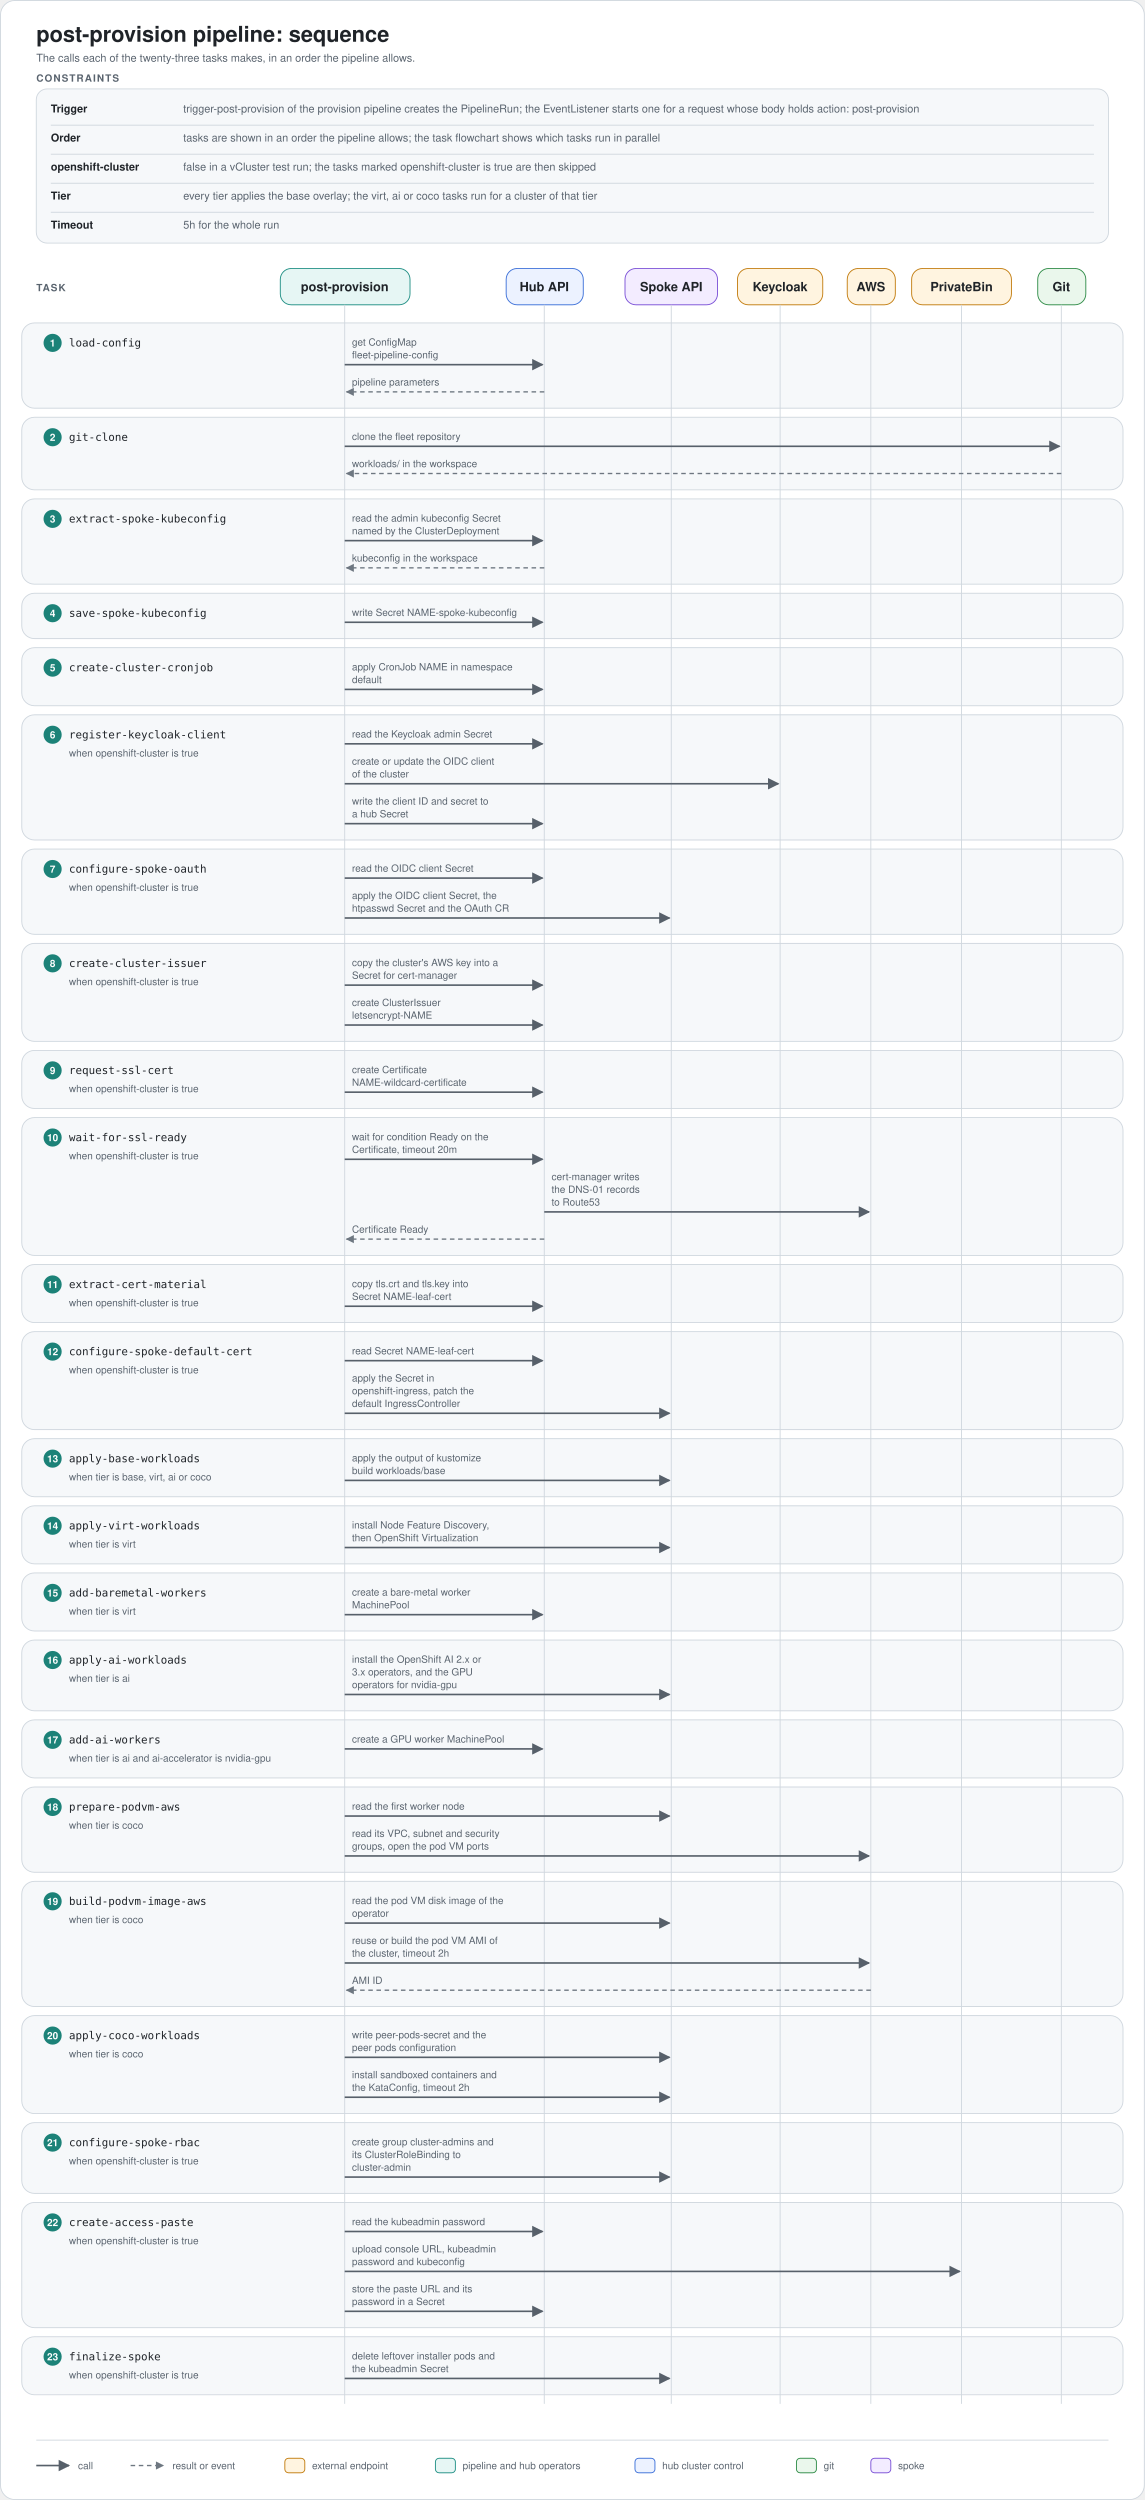
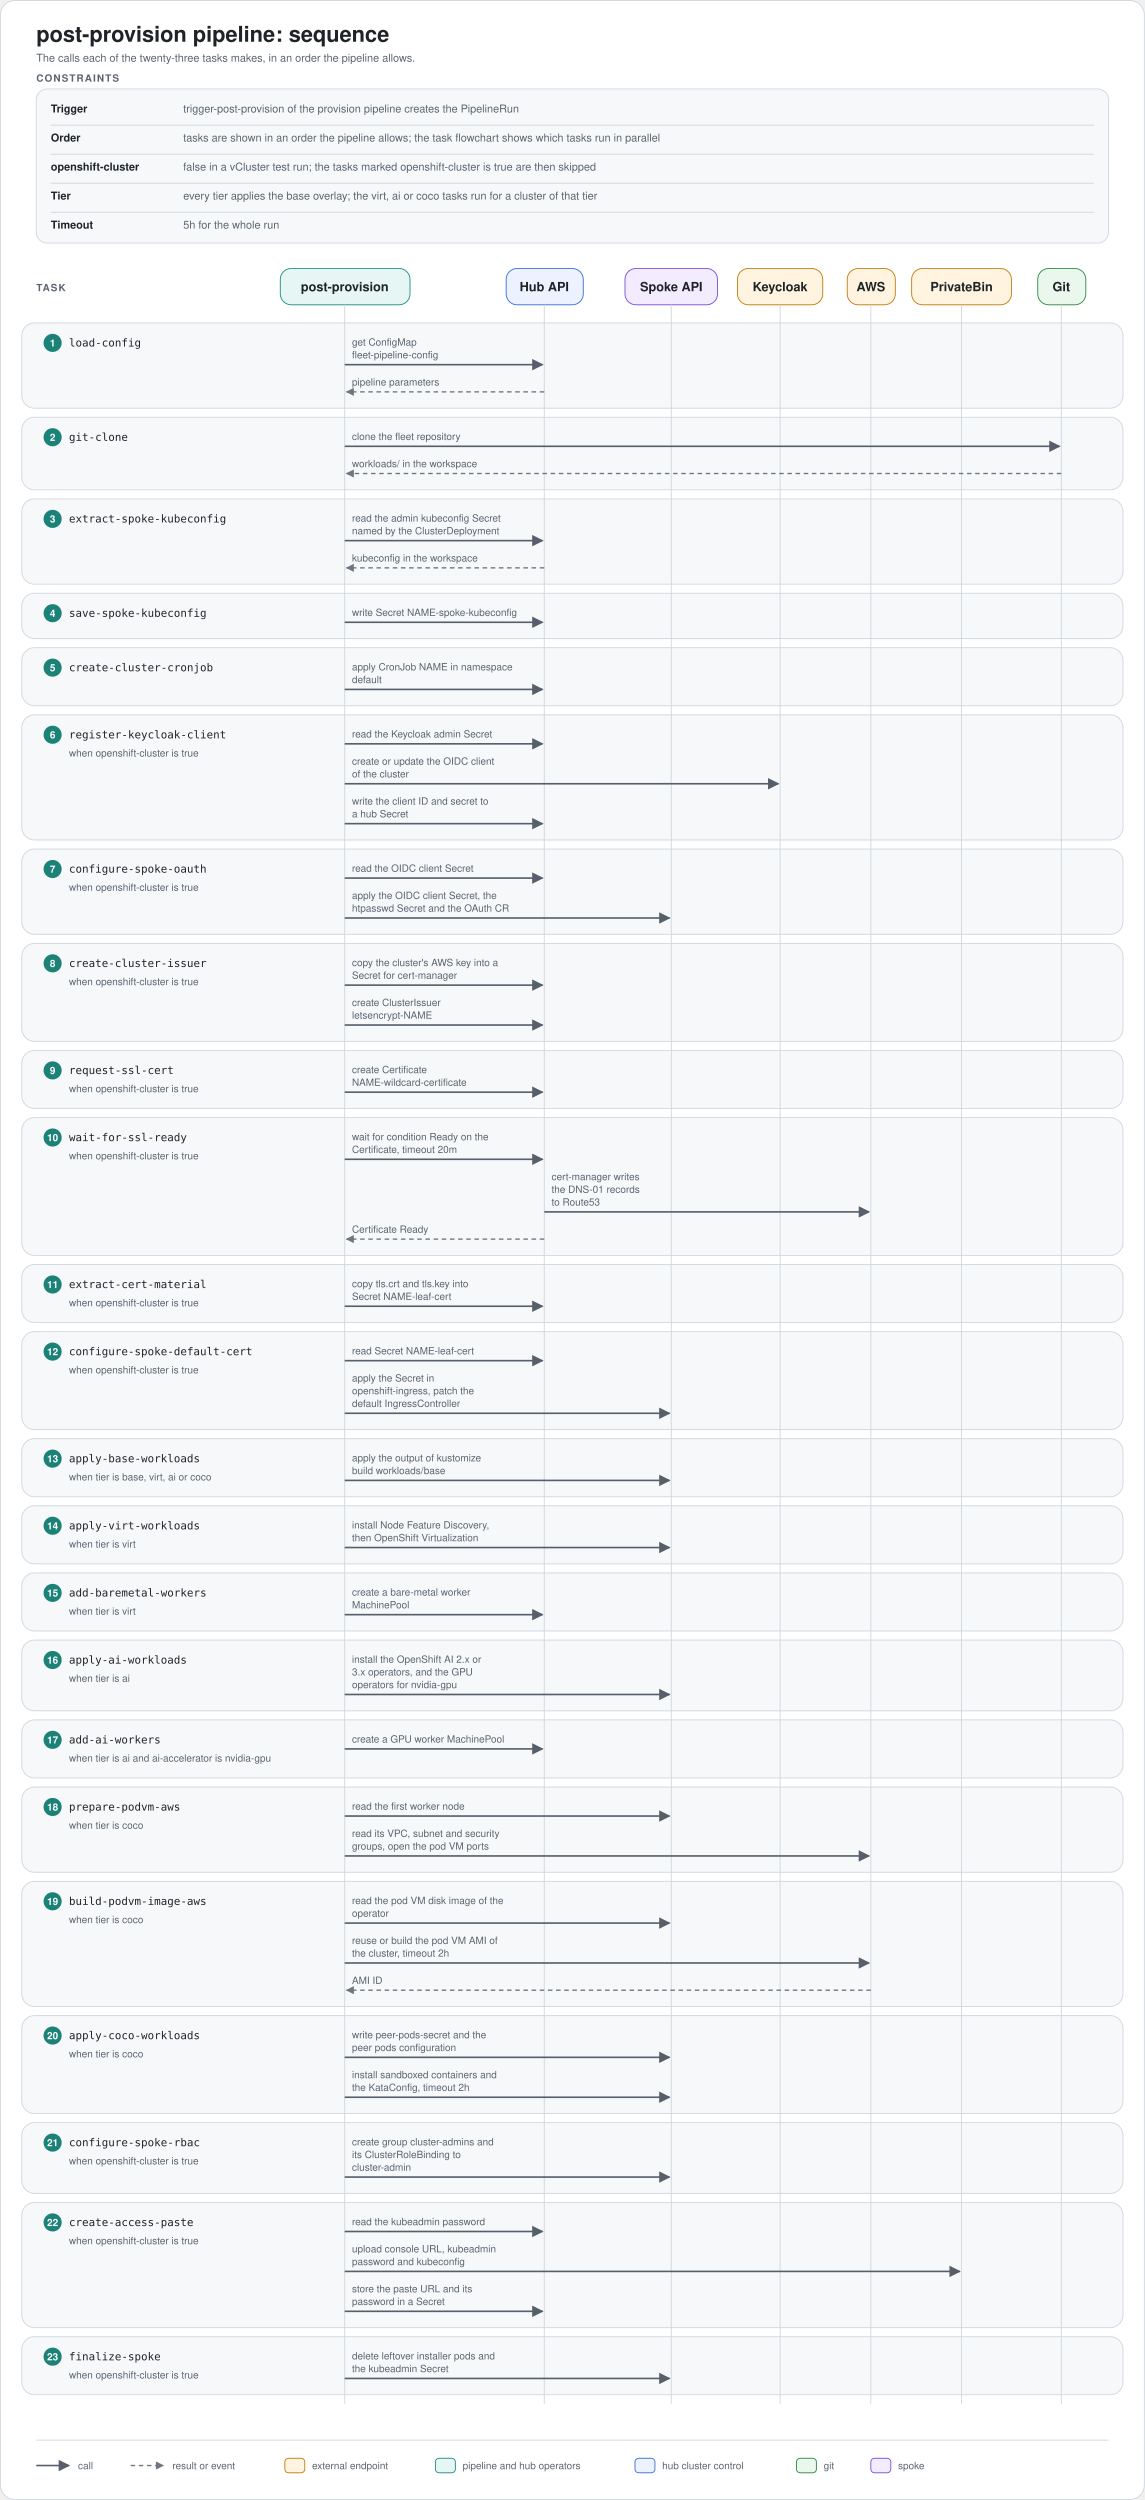
<svg xmlns="http://www.w3.org/2000/svg" viewBox="0 0 1262 2756" width="1262" height="2756" role="img" aria-labelledby="title desc">
  <style>
    .bg { fill: #ffffff; stroke: #d0d7de; }
    .frame { fill: #f6f8fa; stroke: #d0d7de; }
    .t { fill: #1f2328; font-family: -apple-system, BlinkMacSystemFont, "Segoe UI", Helvetica, Arial, sans-serif; }
    .m { fill: #59636e; font-family: -apple-system, BlinkMacSystemFont, "Segoe UI", Helvetica, Arial, sans-serif; }
    .c { fill: #1f2328; font-family: ui-monospace, SFMono-Regular, Menlo, Consolas, monospace; }
    .h1 { font-size: 24px; font-weight: 700; }
    .h2 { font-size: 14px; font-weight: 650; }
    .lbl { font-size: 11px; font-weight: 700; letter-spacing: 1.2px; }
    .b { font-size: 12px; }
    .s { font-size: 11px; }
    .k { font-weight: 650; }

    .src  { fill: #e6f6f4; stroke: #1f8f84; }
    .gate { fill: #fff4e0; stroke: #c27c0e; }
    .core { fill: #ecf2ff; stroke: #3b6fd8; }
    .out  { fill: #f3ecff; stroke: #7a4fd6; }
    .store{ fill: #eaf7ec; stroke: #2e8b46; }
    .deny { fill: #fdecec; stroke: #d1242f; }
    .user { fill: #f6f8fa; stroke: #6e7781; }

    /* badge fills are darker than card strokes so the white digit reaches 4.5:1 */
    .badge-src  { fill: #1c8278; }
    .badge-gate { fill: #a3680c; }
    .badge-core { fill: #3b6fd8; }
    .badge-out  { fill: #7a4fd6; }
    .badge-store{ fill: #2c8543; }
    .badge-t    { fill: #ffffff; font-family: -apple-system, BlinkMacSystemFont, "Segoe UI", Helvetica, Arial, sans-serif; font-size: 11px; font-weight: 700; }

    .flow  { stroke: #57606a; stroke-width: 1.8; fill: none; }
    .ctl   { stroke: #6e7781; stroke-width: 1.5; fill: none; stroke-dasharray: 5 4; }
    .link  { stroke: #6e7781; stroke-width: 1.6; fill: none; }
    .rule  { stroke: #d0d7de; stroke-width: 1; }
    .ah-flow { fill: #57606a; }
    .ah-ctl  { fill: #6e7781; }
    .x { stroke: #d1242f; stroke-width: 2; }

    @media (prefers-color-scheme: dark) {
      .bg { fill: #0d1117; stroke: #30363d; }
      .frame { fill: #151b23; stroke: #30363d; }
      .t, .c { fill: #e6edf3; }
      .m { fill: #9198a1; }
      .src  { fill: #0f2a28; stroke: #3fb8a9; }
      .gate { fill: #2e2310; stroke: #e3a33b; }
      .core { fill: #14213d; stroke: #6d9bff; }
      .out  { fill: #251a40; stroke: #a888ff; }
      .store{ fill: #112a19; stroke: #4cc06a; }
      .deny { fill: #3a1417; stroke: #ff6b6b; }
      .user { fill: #161b22; stroke: #6e7681; }
      .badge-src  { fill: #3fb8a9; }
      .badge-gate { fill: #e3a33b; }
      .badge-core { fill: #6d9bff; }
      .badge-out  { fill: #a888ff; }
      .badge-store{ fill: #4cc06a; }
      .badge-t    { fill: #0d1117; }
      .flow  { stroke: #8b949e; }
      .ctl   { stroke: #768390; }
      .link  { stroke: #768390; }
      .rule  { stroke: #30363d; }
      .ah-flow { fill: #8b949e; }
      .ah-ctl  { fill: #768390; }
      .x { stroke: #ff6b6b; }
    }
  </style>
  <defs>
    <marker id="a-flow" viewBox="0 0 10 10" refX="9" refY="5" markerWidth="7" markerHeight="7" orient="auto-start-reverse">
      <path class="ah-flow" d="M0 0 L10 5 L0 10 z" />
    </marker>
    <marker id="a-ctl" viewBox="0 0 10 10" refX="9" refY="5" markerWidth="6" markerHeight="6" orient="auto-start-reverse">
      <path class="ah-ctl" d="M0 0 L10 5 L0 10 z" />
    </marker>
  </defs>
  <rect class="bg" x="0.5" y="0.5" width="1261" height="2755" rx="16" />
  <text class="t h1" x="40" y="46">post-provision pipeline: sequence</text>
  <text class="m b" x="40" y="68">The calls each of the twenty-three tasks makes, in an order the pipeline allows.</text>
  <text class="m lbl" x="40" y="90">CONSTRAINTS</text>
  <rect class="frame" x="40" y="98" width="1182" height="170" rx="12" />
  <text class="t b k" x="56" y="124">Trigger</text>
-   <text class="m b" x="202" y="124">trigger-post-provision of the provision pipeline creates the PipelineRun; the EventListener starts one for a request whose body holds action: post-provision</text>
+   <text class="m b" x="202" y="124">trigger-post-provision of the provision pipeline creates the PipelineRun</text>
  <line class="rule" x1="56" y1="138" x2="1206" y2="138" />
  <text class="t b k" x="56" y="156">Order</text>
  <text class="m b" x="202" y="156">tasks are shown in an order the pipeline allows; the task flowchart shows which tasks run in parallel</text>
  <line class="rule" x1="56" y1="170" x2="1206" y2="170" />
  <text class="t b k" x="56" y="188">openshift-cluster</text>
  <text class="m b" x="202" y="188">false in a vCluster test run; the tasks marked openshift-cluster is true are then skipped</text>
  <line class="rule" x1="56" y1="202" x2="1206" y2="202" />
  <text class="t b k" x="56" y="220">Tier</text>
  <text class="m b" x="202" y="220">every tier applies the base overlay; the virt, ai or coco tasks run for a cluster of that tier</text>
  <line class="rule" x1="56" y1="234" x2="1206" y2="234" />
  <text class="t b k" x="56" y="252">Timeout</text>
  <text class="m b" x="202" y="252">5h for the whole run</text>
  <rect class="frame" x="24" y="356" width="1214" height="94" rx="14" />
  <rect class="frame" x="24" y="460" width="1214" height="80" rx="14" />
  <rect class="frame" x="24" y="550" width="1214" height="94" rx="14" />
  <rect class="frame" x="24" y="654" width="1214" height="50" rx="14" />
  <rect class="frame" x="24" y="714" width="1214" height="64" rx="14" />
  <rect class="frame" x="24" y="788" width="1214" height="138" rx="14" />
  <rect class="frame" x="24" y="936" width="1214" height="94" rx="14" />
  <rect class="frame" x="24" y="1040" width="1214" height="108" rx="14" />
  <rect class="frame" x="24" y="1158" width="1214" height="64" rx="14" />
  <rect class="frame" x="24" y="1232" width="1214" height="152" rx="14" />
  <rect class="frame" x="24" y="1394" width="1214" height="64" rx="14" />
  <rect class="frame" x="24" y="1468" width="1214" height="108" rx="14" />
  <rect class="frame" x="24" y="1586" width="1214" height="64" rx="14" />
  <rect class="frame" x="24" y="1660" width="1214" height="64" rx="14" />
  <rect class="frame" x="24" y="1734" width="1214" height="64" rx="14" />
  <rect class="frame" x="24" y="1808" width="1214" height="78" rx="14" />
  <rect class="frame" x="24" y="1896" width="1214" height="64" rx="14" />
  <rect class="frame" x="24" y="1970" width="1214" height="94" rx="14" />
  <rect class="frame" x="24" y="2074" width="1214" height="138" rx="14" />
  <rect class="frame" x="24" y="2222" width="1214" height="108" rx="14" />
  <rect class="frame" x="24" y="2340" width="1214" height="78" rx="14" />
  <rect class="frame" x="24" y="2428" width="1214" height="138" rx="14" />
  <rect class="frame" x="24" y="2576" width="1214" height="64" rx="14" />
  <rect class="src" x="309" y="296" width="143" height="40" rx="12" />
  <text class="t h2" x="380" y="321" text-anchor="middle">post-provision</text>
  <line class="rule" x1="380" y1="336" x2="380" y2="2650" />
  <text class="m lbl" x="40" y="321">TASK</text>
  <rect class="core" x="558" y="296" width="85" height="40" rx="12" />
  <text class="t h2" x="600" y="321" text-anchor="middle">Hub API</text>
  <line class="rule" x1="600" y1="336" x2="600" y2="2650" />
  <rect class="out" x="689" y="296" width="102" height="40" rx="12" />
  <text class="t h2" x="740" y="321" text-anchor="middle">Spoke API</text>
  <line class="rule" x1="740" y1="336" x2="740" y2="2650" />
  <rect class="gate" x="813" y="296" width="94" height="40" rx="12" />
  <text class="t h2" x="860" y="321" text-anchor="middle">Keycloak</text>
  <line class="rule" x1="860" y1="336" x2="860" y2="2650" />
  <rect class="gate" x="934" y="296" width="53" height="40" rx="12" />
  <text class="t h2" x="960" y="321" text-anchor="middle">AWS</text>
  <line class="rule" x1="960" y1="336" x2="960" y2="2650" />
  <rect class="gate" x="1005" y="296" width="110" height="40" rx="12" />
  <text class="t h2" x="1060" y="321" text-anchor="middle">PrivateBin</text>
  <line class="rule" x1="1060" y1="336" x2="1060" y2="2650" />
  <rect class="store" x="1144" y="296" width="53" height="40" rx="12" />
  <text class="t h2" x="1170" y="321" text-anchor="middle">Git</text>
  <line class="rule" x1="1170" y1="336" x2="1170" y2="2650" />
  <circle class="badge-src" cx="58" cy="378" r="10" />
  <text class="badge-t" x="58" y="382" text-anchor="middle">1</text>
  <text class="c b" x="76" y="382">load-config</text>
  <circle class="badge-src" cx="58" cy="482" r="10" />
  <text class="badge-t" x="58" y="486" text-anchor="middle">2</text>
  <text class="c b" x="76" y="486">git-clone</text>
  <circle class="badge-src" cx="58" cy="572" r="10" />
  <text class="badge-t" x="58" y="576" text-anchor="middle">3</text>
  <text class="c b" x="76" y="576">extract-spoke-kubeconfig</text>
  <circle class="badge-src" cx="58" cy="676" r="10" />
  <text class="badge-t" x="58" y="680" text-anchor="middle">4</text>
  <text class="c b" x="76" y="680">save-spoke-kubeconfig</text>
  <circle class="badge-src" cx="58" cy="736" r="10" />
  <text class="badge-t" x="58" y="740" text-anchor="middle">5</text>
  <text class="c b" x="76" y="740">create-cluster-cronjob</text>
  <circle class="badge-src" cx="58" cy="810" r="10" />
  <text class="badge-t" x="58" y="814" text-anchor="middle">6</text>
  <text class="c b" x="76" y="814">register-keycloak-client</text>
  <text class="m s" x="76" y="834">when openshift-cluster is true</text>
  <circle class="badge-src" cx="58" cy="958" r="10" />
  <text class="badge-t" x="58" y="962" text-anchor="middle">7</text>
  <text class="c b" x="76" y="962">configure-spoke-oauth</text>
  <text class="m s" x="76" y="982">when openshift-cluster is true</text>
  <circle class="badge-src" cx="58" cy="1062" r="10" />
  <text class="badge-t" x="58" y="1066" text-anchor="middle">8</text>
  <text class="c b" x="76" y="1066">create-cluster-issuer</text>
  <text class="m s" x="76" y="1086">when openshift-cluster is true</text>
  <circle class="badge-src" cx="58" cy="1180" r="10" />
  <text class="badge-t" x="58" y="1184" text-anchor="middle">9</text>
  <text class="c b" x="76" y="1184">request-ssl-cert</text>
  <text class="m s" x="76" y="1204">when openshift-cluster is true</text>
  <circle class="badge-src" cx="58" cy="1254" r="10" />
  <text class="badge-t" x="58" y="1258" text-anchor="middle">10</text>
  <text class="c b" x="76" y="1258">wait-for-ssl-ready</text>
  <text class="m s" x="76" y="1278">when openshift-cluster is true</text>
  <circle class="badge-src" cx="58" cy="1416" r="10" />
  <text class="badge-t" x="58" y="1420" text-anchor="middle">11</text>
  <text class="c b" x="76" y="1420">extract-cert-material</text>
  <text class="m s" x="76" y="1440">when openshift-cluster is true</text>
  <circle class="badge-src" cx="58" cy="1490" r="10" />
  <text class="badge-t" x="58" y="1494" text-anchor="middle">12</text>
  <text class="c b" x="76" y="1494">configure-spoke-default-cert</text>
  <text class="m s" x="76" y="1514">when openshift-cluster is true</text>
  <circle class="badge-src" cx="58" cy="1608" r="10" />
  <text class="badge-t" x="58" y="1612" text-anchor="middle">13</text>
  <text class="c b" x="76" y="1612">apply-base-workloads</text>
  <text class="m s" x="76" y="1632">when tier is base, virt, ai or coco</text>
  <circle class="badge-src" cx="58" cy="1682" r="10" />
  <text class="badge-t" x="58" y="1686" text-anchor="middle">14</text>
  <text class="c b" x="76" y="1686">apply-virt-workloads</text>
  <text class="m s" x="76" y="1706">when tier is virt</text>
  <circle class="badge-src" cx="58" cy="1756" r="10" />
  <text class="badge-t" x="58" y="1760" text-anchor="middle">15</text>
  <text class="c b" x="76" y="1760">add-baremetal-workers</text>
  <text class="m s" x="76" y="1780">when tier is virt</text>
  <circle class="badge-src" cx="58" cy="1830" r="10" />
  <text class="badge-t" x="58" y="1834" text-anchor="middle">16</text>
  <text class="c b" x="76" y="1834">apply-ai-workloads</text>
  <text class="m s" x="76" y="1854">when tier is ai</text>
  <circle class="badge-src" cx="58" cy="1918" r="10" />
  <text class="badge-t" x="58" y="1922" text-anchor="middle">17</text>
  <text class="c b" x="76" y="1922">add-ai-workers</text>
  <text class="m s" x="76" y="1942">when tier is ai and ai-accelerator is nvidia-gpu</text>
  <circle class="badge-src" cx="58" cy="1992" r="10" />
  <text class="badge-t" x="58" y="1996" text-anchor="middle">18</text>
  <text class="c b" x="76" y="1996">prepare-podvm-aws</text>
  <text class="m s" x="76" y="2016">when tier is coco</text>
  <circle class="badge-src" cx="58" cy="2096" r="10" />
  <text class="badge-t" x="58" y="2100" text-anchor="middle">19</text>
  <text class="c b" x="76" y="2100">build-podvm-image-aws</text>
  <text class="m s" x="76" y="2120">when tier is coco</text>
  <circle class="badge-src" cx="58" cy="2244" r="10" />
  <text class="badge-t" x="58" y="2248" text-anchor="middle">20</text>
  <text class="c b" x="76" y="2248">apply-coco-workloads</text>
  <text class="m s" x="76" y="2268">when tier is coco</text>
  <circle class="badge-src" cx="58" cy="2362" r="10" />
  <text class="badge-t" x="58" y="2366" text-anchor="middle">21</text>
  <text class="c b" x="76" y="2366">configure-spoke-rbac</text>
  <text class="m s" x="76" y="2386">when openshift-cluster is true</text>
  <circle class="badge-src" cx="58" cy="2450" r="10" />
  <text class="badge-t" x="58" y="2454" text-anchor="middle">22</text>
  <text class="c b" x="76" y="2454">create-access-paste</text>
  <text class="m s" x="76" y="2474">when openshift-cluster is true</text>
  <circle class="badge-src" cx="58" cy="2598" r="10" />
  <text class="badge-t" x="58" y="2602" text-anchor="middle">23</text>
  <text class="c b" x="76" y="2602">finalize-spoke</text>
  <text class="m s" x="76" y="2622">when openshift-cluster is true</text>
  <path class="flow" d="M380 402 H598" marker-end="url(#a-flow)" />
  <text class="m s" x="388" y="381">get ConfigMap</text>
  <text class="m s" x="388" y="395">fleet-pipeline-config</text>
  <path class="ctl" d="M600 432 H382" marker-end="url(#a-ctl)" />
  <text class="m s" x="388" y="425">pipeline parameters</text>
  <path class="flow" d="M380 492 H1168" marker-end="url(#a-flow)" />
  <text class="m s" x="388" y="485">clone the fleet repository</text>
  <path class="ctl" d="M1170 522 H382" marker-end="url(#a-ctl)" />
  <text class="m s" x="388" y="515">workloads/ in the workspace</text>
  <path class="flow" d="M380 596 H598" marker-end="url(#a-flow)" />
  <text class="m s" x="388" y="575">read the admin kubeconfig Secret</text>
  <text class="m s" x="388" y="589">named by the ClusterDeployment</text>
  <path class="ctl" d="M600 626 H382" marker-end="url(#a-ctl)" />
  <text class="m s" x="388" y="619">kubeconfig in the workspace</text>
  <path class="flow" d="M380 686 H598" marker-end="url(#a-flow)" />
  <text class="m s" x="388" y="679">write Secret NAME-spoke-kubeconfig</text>
  <path class="flow" d="M380 760 H598" marker-end="url(#a-flow)" />
  <text class="m s" x="388" y="739">apply CronJob NAME in namespace</text>
  <text class="m s" x="388" y="753">default</text>
  <path class="flow" d="M380 820 H598" marker-end="url(#a-flow)" />
  <text class="m s" x="388" y="813">read the Keycloak admin Secret</text>
  <path class="flow" d="M380 864 H858" marker-end="url(#a-flow)" />
  <text class="m s" x="388" y="843">create or update the OIDC client</text>
  <text class="m s" x="388" y="857">of the cluster</text>
  <path class="flow" d="M380 908 H598" marker-end="url(#a-flow)" />
  <text class="m s" x="388" y="887">write the client ID and secret to</text>
  <text class="m s" x="388" y="901">a hub Secret</text>
  <path class="flow" d="M380 968 H598" marker-end="url(#a-flow)" />
  <text class="m s" x="388" y="961">read the OIDC client Secret</text>
  <path class="flow" d="M380 1012 H738" marker-end="url(#a-flow)" />
  <text class="m s" x="388" y="991">apply the OIDC client Secret, the</text>
  <text class="m s" x="388" y="1005">htpasswd Secret and the OAuth CR</text>
  <path class="flow" d="M380 1086 H598" marker-end="url(#a-flow)" />
  <text class="m s" x="388" y="1065">copy the cluster's AWS key into a</text>
  <text class="m s" x="388" y="1079">Secret for cert-manager</text>
  <path class="flow" d="M380 1130 H598" marker-end="url(#a-flow)" />
  <text class="m s" x="388" y="1109">create ClusterIssuer</text>
  <text class="m s" x="388" y="1123">letsencrypt-NAME</text>
  <path class="flow" d="M380 1204 H598" marker-end="url(#a-flow)" />
  <text class="m s" x="388" y="1183">create Certificate</text>
  <text class="m s" x="388" y="1197">NAME-wildcard-certificate</text>
  <path class="flow" d="M380 1278 H598" marker-end="url(#a-flow)" />
  <text class="m s" x="388" y="1257">wait for condition Ready on the</text>
  <text class="m s" x="388" y="1271">Certificate, timeout 20m</text>
  <path class="flow" d="M600 1336 H958" marker-end="url(#a-flow)" />
  <text class="m s" x="608" y="1301">cert-manager writes</text>
  <text class="m s" x="608" y="1315">the DNS-01 records</text>
  <text class="m s" x="608" y="1329">to Route53</text>
  <path class="ctl" d="M600 1366 H382" marker-end="url(#a-ctl)" />
  <text class="m s" x="388" y="1359">Certificate Ready</text>
  <path class="flow" d="M380 1440 H598" marker-end="url(#a-flow)" />
  <text class="m s" x="388" y="1419">copy tls.crt and tls.key into</text>
  <text class="m s" x="388" y="1433">Secret NAME-leaf-cert</text>
  <path class="flow" d="M380 1500 H598" marker-end="url(#a-flow)" />
  <text class="m s" x="388" y="1493">read Secret NAME-leaf-cert</text>
  <path class="flow" d="M380 1558 H738" marker-end="url(#a-flow)" />
  <text class="m s" x="388" y="1523">apply the Secret in</text>
  <text class="m s" x="388" y="1537">openshift-ingress, patch the</text>
  <text class="m s" x="388" y="1551">default IngressController</text>
  <path class="flow" d="M380 1632 H738" marker-end="url(#a-flow)" />
  <text class="m s" x="388" y="1611">apply the output of kustomize</text>
  <text class="m s" x="388" y="1625">build workloads/base</text>
  <path class="flow" d="M380 1706 H738" marker-end="url(#a-flow)" />
  <text class="m s" x="388" y="1685">install Node Feature Discovery,</text>
  <text class="m s" x="388" y="1699">then OpenShift Virtualization</text>
  <path class="flow" d="M380 1780 H598" marker-end="url(#a-flow)" />
  <text class="m s" x="388" y="1759">create a bare-metal worker</text>
  <text class="m s" x="388" y="1773">MachinePool</text>
  <path class="flow" d="M380 1868 H738" marker-end="url(#a-flow)" />
  <text class="m s" x="388" y="1833">install the OpenShift AI 2.x or</text>
  <text class="m s" x="388" y="1847">3.x operators, and the GPU</text>
  <text class="m s" x="388" y="1861">operators for nvidia-gpu</text>
  <path class="flow" d="M380 1928 H598" marker-end="url(#a-flow)" />
  <text class="m s" x="388" y="1921">create a GPU worker MachinePool</text>
  <path class="flow" d="M380 2002 H738" marker-end="url(#a-flow)" />
  <text class="m s" x="388" y="1995">read the first worker node</text>
  <path class="flow" d="M380 2046 H958" marker-end="url(#a-flow)" />
  <text class="m s" x="388" y="2025">read its VPC, subnet and security</text>
  <text class="m s" x="388" y="2039">groups, open the pod VM ports</text>
  <path class="flow" d="M380 2120 H738" marker-end="url(#a-flow)" />
  <text class="m s" x="388" y="2099">read the pod VM disk image of the</text>
  <text class="m s" x="388" y="2113">operator</text>
  <path class="flow" d="M380 2164 H958" marker-end="url(#a-flow)" />
  <text class="m s" x="388" y="2143">reuse or build the pod VM AMI of</text>
  <text class="m s" x="388" y="2157">the cluster, timeout 2h</text>
  <path class="ctl" d="M960 2194 H382" marker-end="url(#a-ctl)" />
  <text class="m s" x="388" y="2187">AMI ID</text>
  <path class="flow" d="M380 2268 H738" marker-end="url(#a-flow)" />
  <text class="m s" x="388" y="2247">write peer-pods-secret and the</text>
  <text class="m s" x="388" y="2261">peer pods configuration</text>
  <path class="flow" d="M380 2312 H738" marker-end="url(#a-flow)" />
  <text class="m s" x="388" y="2291">install sandboxed containers and</text>
  <text class="m s" x="388" y="2305">the KataConfig, timeout 2h</text>
  <path class="flow" d="M380 2400 H738" marker-end="url(#a-flow)" />
  <text class="m s" x="388" y="2365">create group cluster-admins and</text>
  <text class="m s" x="388" y="2379">its ClusterRoleBinding to</text>
  <text class="m s" x="388" y="2393">cluster-admin</text>
  <path class="flow" d="M380 2460 H598" marker-end="url(#a-flow)" />
  <text class="m s" x="388" y="2453">read the kubeadmin password</text>
  <path class="flow" d="M380 2504 H1058" marker-end="url(#a-flow)" />
  <text class="m s" x="388" y="2483">upload console URL, kubeadmin</text>
  <text class="m s" x="388" y="2497">password and kubeconfig</text>
  <path class="flow" d="M380 2548 H598" marker-end="url(#a-flow)" />
  <text class="m s" x="388" y="2527">store the paste URL and its</text>
  <text class="m s" x="388" y="2541">password in a Secret</text>
  <path class="flow" d="M380 2622 H738" marker-end="url(#a-flow)" />
  <text class="m s" x="388" y="2601">delete leftover installer pods and</text>
  <text class="m s" x="388" y="2615">the kubeadmin Secret</text>
  <line class="rule" x1="40" y1="2690" x2="1222" y2="2690" />
  <path class="flow" d="M40 2718 H76" marker-end="url(#a-flow)" />
  <text class="m s" x="86" y="2722">call</text>
  <path class="ctl" d="M144 2718 H180" marker-end="url(#a-ctl)" />
  <text class="m s" x="190" y="2722">result or event</text>
  <rect class="gate" x="314" y="2710" width="22" height="16" rx="4" />
  <text class="m s" x="344" y="2722">external endpoint</text>
  <rect class="src" x="480" y="2710" width="22" height="16" rx="4" />
  <text class="m s" x="510" y="2722">pipeline and hub operators</text>
  <rect class="core" x="700" y="2710" width="22" height="16" rx="4" />
  <text class="m s" x="730" y="2722">hub cluster control</text>
  <rect class="store" x="878" y="2710" width="22" height="16" rx="4" />
  <text class="m s" x="908" y="2722">git</text>
  <rect class="out" x="960" y="2710" width="22" height="16" rx="4" />
  <text class="m s" x="990" y="2722">spoke</text>
</svg>
